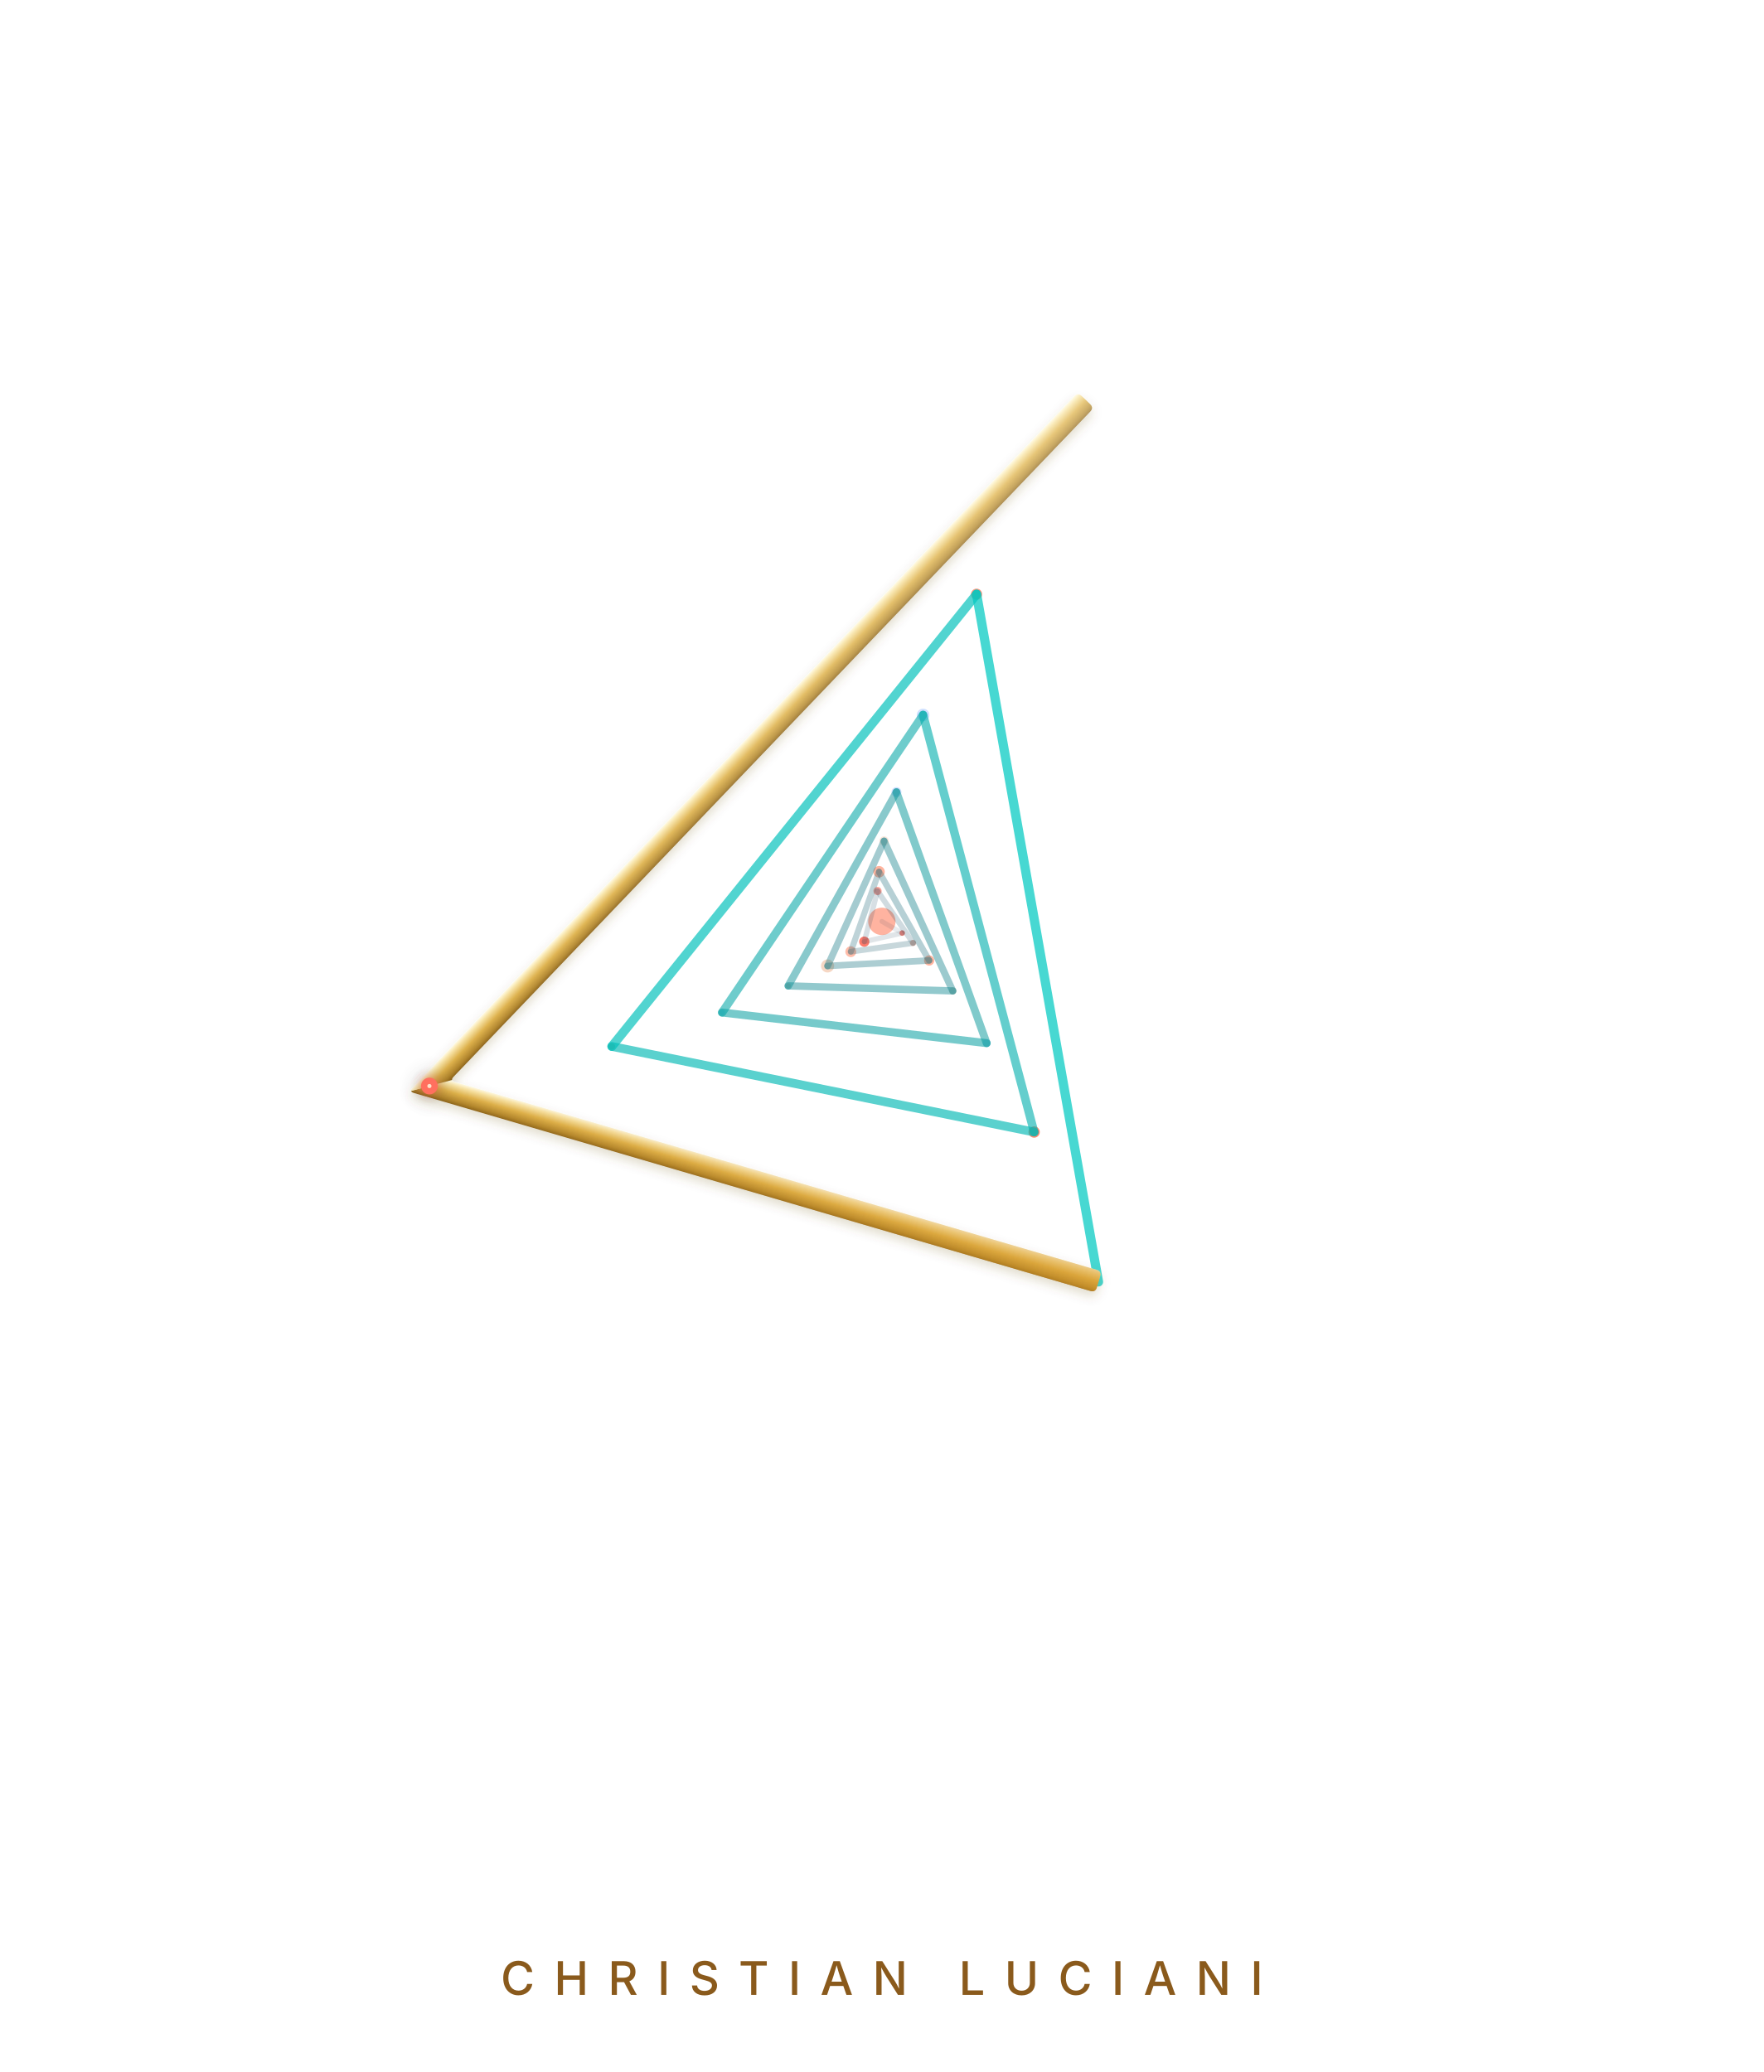
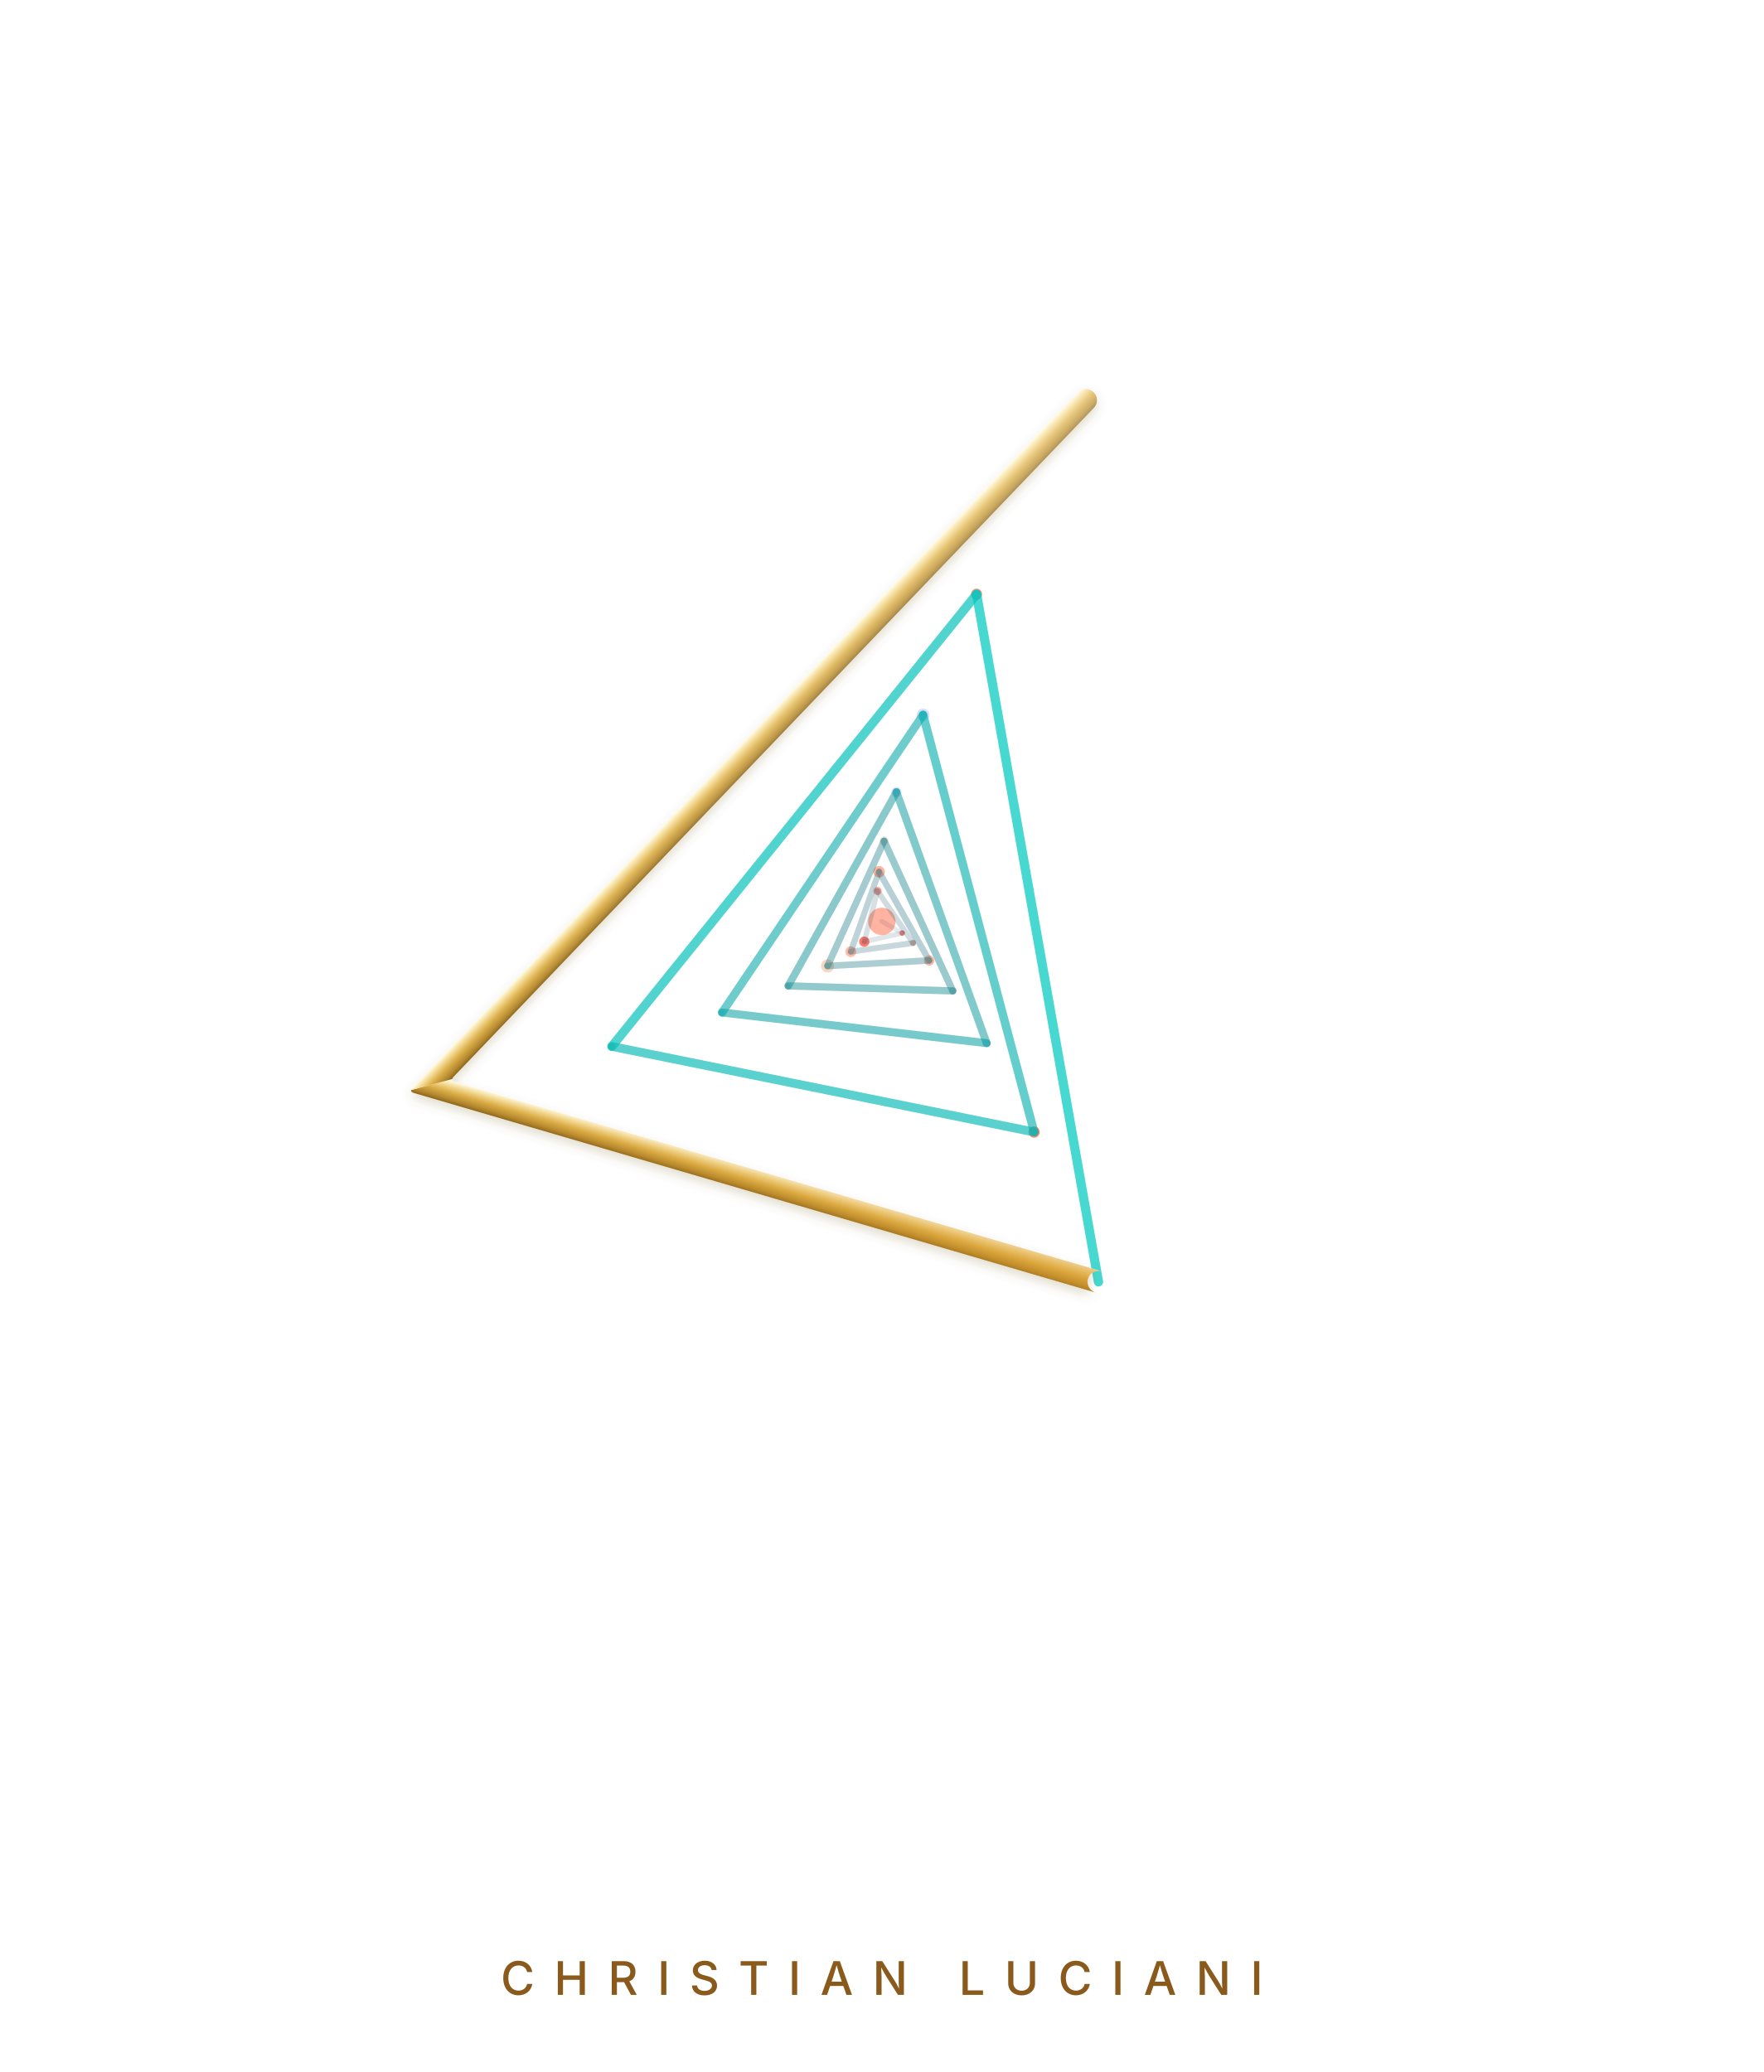
<svg xmlns="http://www.w3.org/2000/svg" viewBox="0 0 800 940" width="800" height="940" role="img" aria-label="Logo: triángulo espiral de conocimiento con nodos en cada vértice y una C final de Christian">
  <defs>
    <radialGradient id="halo-star" cx="50%" cy="50%" r="50%">
      <stop offset="0%" stop-color="currentColor" stop-opacity="0.28" />
      <stop offset="30%" stop-color="currentColor" stop-opacity="0.09" />
      <stop offset="65%" stop-color="currentColor" stop-opacity="0.02" />
      <stop offset="100%" stop-color="currentColor" stop-opacity="0" />
    </radialGradient>
    <radialGradient id="halo-nova" cx="50%" cy="50%" r="50%">
      <stop offset="0%" stop-color="currentColor" stop-opacity="0.16" />
      <stop offset="40%" stop-color="currentColor" stop-opacity="0.05" />
      <stop offset="75%" stop-color="currentColor" stop-opacity="0.01" />
      <stop offset="100%" stop-color="currentColor" stop-opacity="0" />
    </radialGradient>
    <filter id="halo-blur" x="-80%" y="-80%" width="260%" height="260%">
      <feGaussianBlur stdDeviation="8" />
    </filter>
  </defs>
  <defs>
    <linearGradient id="c-perp-1" gradientUnits="userSpaceOnUse" x1="499.67" y1="576.74" x2="496.86" y2="586.33">
      <stop offset="0%" stop-color="#fffbe6" />
      <stop offset="16%" stop-color="#f8e4a8" />
      <stop offset="50%" stop-color="#ddb04a" />
      <stop offset="84%" stop-color="#b1852c" />
      <stop offset="100%" stop-color="#8f661c" />
    </linearGradient>
    <linearGradient id="c-perp-2" gradientUnits="userSpaceOnUse" x1="488.93" y1="178.07" x2="496.15" y2="184.98">
      <stop offset="0%" stop-color="#fffbe6" />
      <stop offset="16%" stop-color="#f8e4a8" />
      <stop offset="50%" stop-color="#ddb04a" />
      <stop offset="84%" stop-color="#b1852c" />
      <stop offset="100%" stop-color="#8f661c" />
    </linearGradient>
    <linearGradient id="c-tint-1" gradientUnits="userSpaceOnUse" x1="499.67" y1="576.74" x2="204.08" y2="490.21">
      <stop offset="0%" stop-color="#d99a2b" stop-opacity="0.5" />
      <stop offset="100%" stop-color="#d99a2b" stop-opacity="0" />
    </linearGradient>
    <linearGradient id="c-tint-2" gradientUnits="userSpaceOnUse" x1="204.08" y1="490.21" x2="496.15" y2="184.98">
      <stop offset="0%" stop-color="#fffbe6" stop-opacity="0" />
      <stop offset="100%" stop-color="#fffbe6" stop-opacity="0.32" />
    </linearGradient>
    <clipPath id="c-clip-1">
-       <path d="M -964.484 802.721 L 1354.036 182.67 L 1664.062 1341.93 L -654.459 1961.981 Z" />
+       <path d="M -964.588 802.335 L 1353.933 182.283 L 1663.958 1341.544 L -654.562 1961.595 Z" />
    </clipPath>
    <clipPath id="c-clip-2">
-       <path d="M -964.484 802.721 L 1354.036 182.67 L 1044.01 -976.59 L -1274.51 -356.539 Z" />
+       <path d="M -964.588 802.335 L 1353.933 182.283 L 1043.907 -976.977 L -1274.613 -356.925 Z" />
    </clipPath>
-     <filter id="c-node-glow" x="-200%" y="-200%" width="500%" height="500%">
-       <feGaussianBlur stdDeviation="1.6" />
-     </filter>
    <filter id="c-shadow" x="-15%" y="-15%" width="130%" height="130%">
      <feDropShadow dx="0" dy="2.2" stdDeviation="2.4" flood-color="#6b5218" flood-opacity="0.2" />
    </filter>
  </defs>
  <g id="logo-star-0" data-name="star 0">
    <circle cx="400" cy="418" r="6.2" fill="#ffb3a0" opacity="1" />
  </g>
  <g id="logo-star-1" data-name="star 1">
    <circle cx="409.22" cy="423.3" r="1.27" fill="#ff6f5e" opacity="0.79" />
  </g>
  <g id="logo-star-2" data-name="star 2">
    <circle cx="392.03" cy="427.2" r="2.32" fill="#ff6f5e" opacity="0.92" />
  </g>
  <g id="logo-star-3" data-name="star 3">
    <circle cx="398.03" cy="404.21" r="1.86" fill="#ff6f5e" opacity="0.64" />
  </g>
  <g id="logo-star-4" data-name="star 4">
    <circle cx="414.14" cy="427.8" r="1.41" fill="#ffb49e" opacity="0.76" />
  </g>
  <g id="logo-star-5" data-name="star 5">
    <circle cx="385.9" cy="431.75" r="2.46" fill="#ffb49e" opacity="0.89" />
  </g>
  <g id="logo-star-6" data-name="star 6">
    <circle cx="398.71" cy="395.49" r="2.61" fill="#ffb49e" opacity="1" />
  </g>
  <g id="logo-star-7" data-name="star 7">
    <circle cx="421.45" cy="435.74" r="2.32" fill="#ffb49e" opacity="1" />
  </g>
  <g id="logo-star-8" data-name="star 8">
    <circle cx="375.38" cy="438.23" r="2.97" fill="#f6d7c4" opacity="1" />
  </g>
  <g id="logo-star-9" data-name="star 9">
    <circle cx="401.01" cy="381.54" r="2.14" fill="#f6d7c4" opacity="0.58" />
  </g>
  <g id="logo-star-10" data-name="star 10">
    <circle cx="432.16" cy="449.54" r="1.68" fill="#f6d7c4" opacity="0.7" />
  </g>
  <g id="logo-star-11" data-name="star 11">
    <circle cx="357.54" cy="447.25" r="1.23" fill="#f6d7c4" opacity="0.82" />
  </g>
  <g id="logo-star-12" data-name="star 12">
    <circle cx="406.62" cy="359.35" r="2.27" fill="#cfe0ff" opacity="0.95" />
  </g>
  <g id="logo-star-13" data-name="star 13">
    <circle cx="447.53" cy="473.24" r="1.82" fill="#cfe0ff" opacity="0.67" />
  </g>
  <g id="logo-star-14" data-name="star 14">
    <circle cx="327.54" cy="459.34" r="1.36" fill="#cfe0ff" opacity="0.79" />
  </g>
  <g id="logo-star-15" data-name="star 15">
    <circle cx="418.7" cy="324.35" r="2.86" fill="#cfe0ff" opacity="1" />
  </g>
  <g id="logo-star-16" data-name="star 16">
    <circle cx="469.07" cy="513.57" r="2.57" fill="#ff8a70" opacity="1" />
  </g>
  <g id="logo-star-17" data-name="star 17">
    <circle cx="277.52" cy="474.73" r="1.5" fill="#ff8a70" opacity="0.76" />
  </g>
  <g id="logo-star-18" data-name="star 18">
    <circle cx="442.97" cy="269.58" r="2.54" fill="#ff8a70" opacity="0.88" />
  </g>
  <g id="logo-star-19" data-name="star 19">
  </g>
  <g id="logo-star-20" data-name="star 20">
  </g>
  <g id="logo-star-21" data-name="star 21">
  </g>
  <g id="logo-spiral" data-name="Spiral" stroke-linecap="round" fill="none">
    <line x1="400" y1="418" x2="409.22" y2="423.3" stroke="rgb(22,50,79)" stroke-width="2.2" opacity="0.1" />
    <line x1="409.22" y1="423.3" x2="392.03" y2="427.2" stroke="rgb(21,58,85)" stroke-width="2.311" opacity="0.134" />
    <line x1="392.03" y1="427.2" x2="398.03" y2="404.21" stroke="rgb(20,67,92)" stroke-width="2.422" opacity="0.169" />
    <line x1="398.03" y1="404.21" x2="414.14" y2="427.8" stroke="rgb(18,75,98)" stroke-width="2.533" opacity="0.203" />
    <line x1="414.14" y1="427.8" x2="385.9" y2="431.75" stroke="rgb(17,84,104)" stroke-width="2.644" opacity="0.238" />
    <line x1="385.9" y1="431.75" x2="398.71" y2="395.49" stroke="rgb(16,92,110)" stroke-width="2.756" opacity="0.272" />
    <line x1="398.71" y1="395.49" x2="421.45" y2="435.74" stroke="rgb(15,100,117)" stroke-width="2.867" opacity="0.307" />
    <line x1="421.45" y1="435.74" x2="375.38" y2="438.23" stroke="rgb(13,109,123)" stroke-width="2.978" opacity="0.341" />
    <line x1="375.38" y1="438.23" x2="401.01" y2="381.54" stroke="rgb(12,117,129)" stroke-width="3.089" opacity="0.376" />
    <line x1="401.01" y1="381.54" x2="432.16" y2="449.54" stroke="rgb(11,126,136)" stroke-width="3.2" opacity="0.41" />
    <line x1="432.16" y1="449.54" x2="357.54" y2="447.25" stroke="rgb(10,134,142)" stroke-width="3.311" opacity="0.444" />
    <line x1="357.54" y1="447.25" x2="406.62" y2="359.35" stroke="rgb(9,142,148)" stroke-width="3.422" opacity="0.479" />
    <line x1="406.62" y1="359.35" x2="447.53" y2="473.24" stroke="rgb(7,151,154)" stroke-width="3.533" opacity="0.513" />
    <line x1="447.53" y1="473.24" x2="327.54" y2="459.34" stroke="rgb(6,159,161)" stroke-width="3.644" opacity="0.548" />
    <line x1="327.54" y1="459.34" x2="418.7" y2="324.35" stroke="rgb(5,167,167)" stroke-width="3.756" opacity="0.582" />
    <line x1="418.7" y1="324.35" x2="469.07" y2="513.57" stroke="rgb(4,176,173)" stroke-width="3.867" opacity="0.617" />
    <line x1="469.07" y1="513.57" x2="277.52" y2="474.73" stroke="rgb(2,184,179)" stroke-width="3.978" opacity="0.651" />
    <line x1="277.52" y1="474.73" x2="442.97" y2="269.58" stroke="rgb(1,193,186)" stroke-width="4.089" opacity="0.686" />
    <line x1="442.97" y1="269.58" x2="498.26" y2="581.54" stroke="rgb(0,201,192)" stroke-width="4.2" opacity="0.72" />
  </g>
  <g id="logo-c-triespiral" data-name="C TriSpiral" filter="url(#c-shadow)">
    <g clip-path="url(#c-clip-1)">
-       <path d="M 497.363 576.062 L 206.38 490.883 Q 204.076 490.208 205.736 488.474 L 494.493 186.715 Q 496.153 184.981 494.419 183.322 L 490.662 179.726 Q 488.928 178.067 487.268 179.801 L 187.134 493.449 Q 185.475 495.183 187.779 495.857 L 494.554 585.66 Q 496.857 586.334 497.531 584.031 L 498.992 579.04 Q 499.667 576.737 497.363 576.062 Z" fill="url(#c-perp-1)" />
-       <path d="M 497.363 576.062 L 206.38 490.883 Q 204.076 490.208 205.736 488.474 L 494.493 186.715 Q 496.153 184.981 494.419 183.322 L 490.662 179.726 Q 488.928 178.067 487.268 179.801 L 187.134 493.449 Q 185.475 495.183 187.779 495.857 L 494.554 585.66 Q 496.857 586.334 497.531 584.031 L 498.992 579.04 Q 499.667 576.737 497.363 576.062 Z" fill="url(#c-tint-1)" />
+       <path d="M 499.667 576.737 L 206.38 490.883 Q 204.076 490.208 205.736 488.474 L 496.153 184.981 A 5 5 0 0 0 488.928 178.067 L 187.134 493.449 Q 185.475 495.183 187.779 495.857 L 496.857 586.334 A 5 5 0 0 1 499.667 576.737 Z" fill="url(#c-perp-1)" />
+       <path d="M 499.667 576.737 L 206.38 490.883 Q 204.076 490.208 205.736 488.474 L 496.153 184.981 A 5 5 0 0 0 488.928 178.067 L 187.134 493.449 Q 185.475 495.183 187.779 495.857 L 496.857 586.334 A 5 5 0 0 1 499.667 576.737 Z" fill="url(#c-tint-1)" />
    </g>
    <g clip-path="url(#c-clip-2)">
-       <path d="M 497.363 576.062 L 206.38 490.883 Q 204.076 490.208 205.736 488.474 L 494.493 186.715 Q 496.153 184.981 494.419 183.322 L 490.662 179.726 Q 488.928 178.067 487.268 179.801 L 187.134 493.449 Q 185.475 495.183 187.779 495.857 L 494.554 585.66 Q 496.857 586.334 497.531 584.031 L 498.992 579.04 Q 499.667 576.737 497.363 576.062 Z" fill="url(#c-perp-2)" />
-       <path d="M 497.363 576.062 L 206.38 490.883 Q 204.076 490.208 205.736 488.474 L 494.493 186.715 Q 496.153 184.981 494.419 183.322 L 490.662 179.726 Q 488.928 178.067 487.268 179.801 L 187.134 493.449 Q 185.475 495.183 187.779 495.857 L 494.554 585.66 Q 496.857 586.334 497.531 584.031 L 498.992 579.04 Q 499.667 576.737 497.363 576.062 Z" fill="url(#c-tint-2)" />
-     </g>
-     <g id="logo-c-node" data-name="C node">
-       <circle cx="194.78" cy="492.7" r="14" fill="url(#halo-star)" color="#ff6f5e" />
-       <circle cx="194.78" cy="492.7" r="5" fill="#ff6f5e" opacity="0.28" filter="url(#c-node-glow)" />
-       <circle cx="194.78" cy="492.7" r="3.8" fill="#ff6f5e" />
-       <circle cx="194.78" cy="492.7" r="0.95" fill="#fff6dc" opacity="0.85" />
+       <path d="M 499.667 576.737 L 206.38 490.883 Q 204.076 490.208 205.736 488.474 L 496.153 184.981 A 5 5 0 0 0 488.928 178.067 L 187.134 493.449 Q 185.475 495.183 187.779 495.857 L 496.857 586.334 A 5 5 0 0 1 499.667 576.737 Z" fill="url(#c-perp-2)" />
+       <path d="M 499.667 576.737 L 206.38 490.883 Q 204.076 490.208 205.736 488.474 L 496.153 184.981 A 5 5 0 0 0 488.928 178.067 L 187.134 493.449 Q 185.475 495.183 187.779 495.857 L 496.857 586.334 A 5 5 0 0 1 499.667 576.737 Z" fill="url(#c-tint-2)" />
    </g>
  </g>
  <g id="logo-typography" data-name="Typography" font-family="ui-sans-serif,system-ui,-apple-system,'Segoe UI',sans-serif" font-size="21" font-weight="500" fill="#8a5a1c" letter-spacing="8.82">
    <text x="400" y="905" text-anchor="middle">CHRISTIAN LUCIANI</text>
  </g>
</svg>
